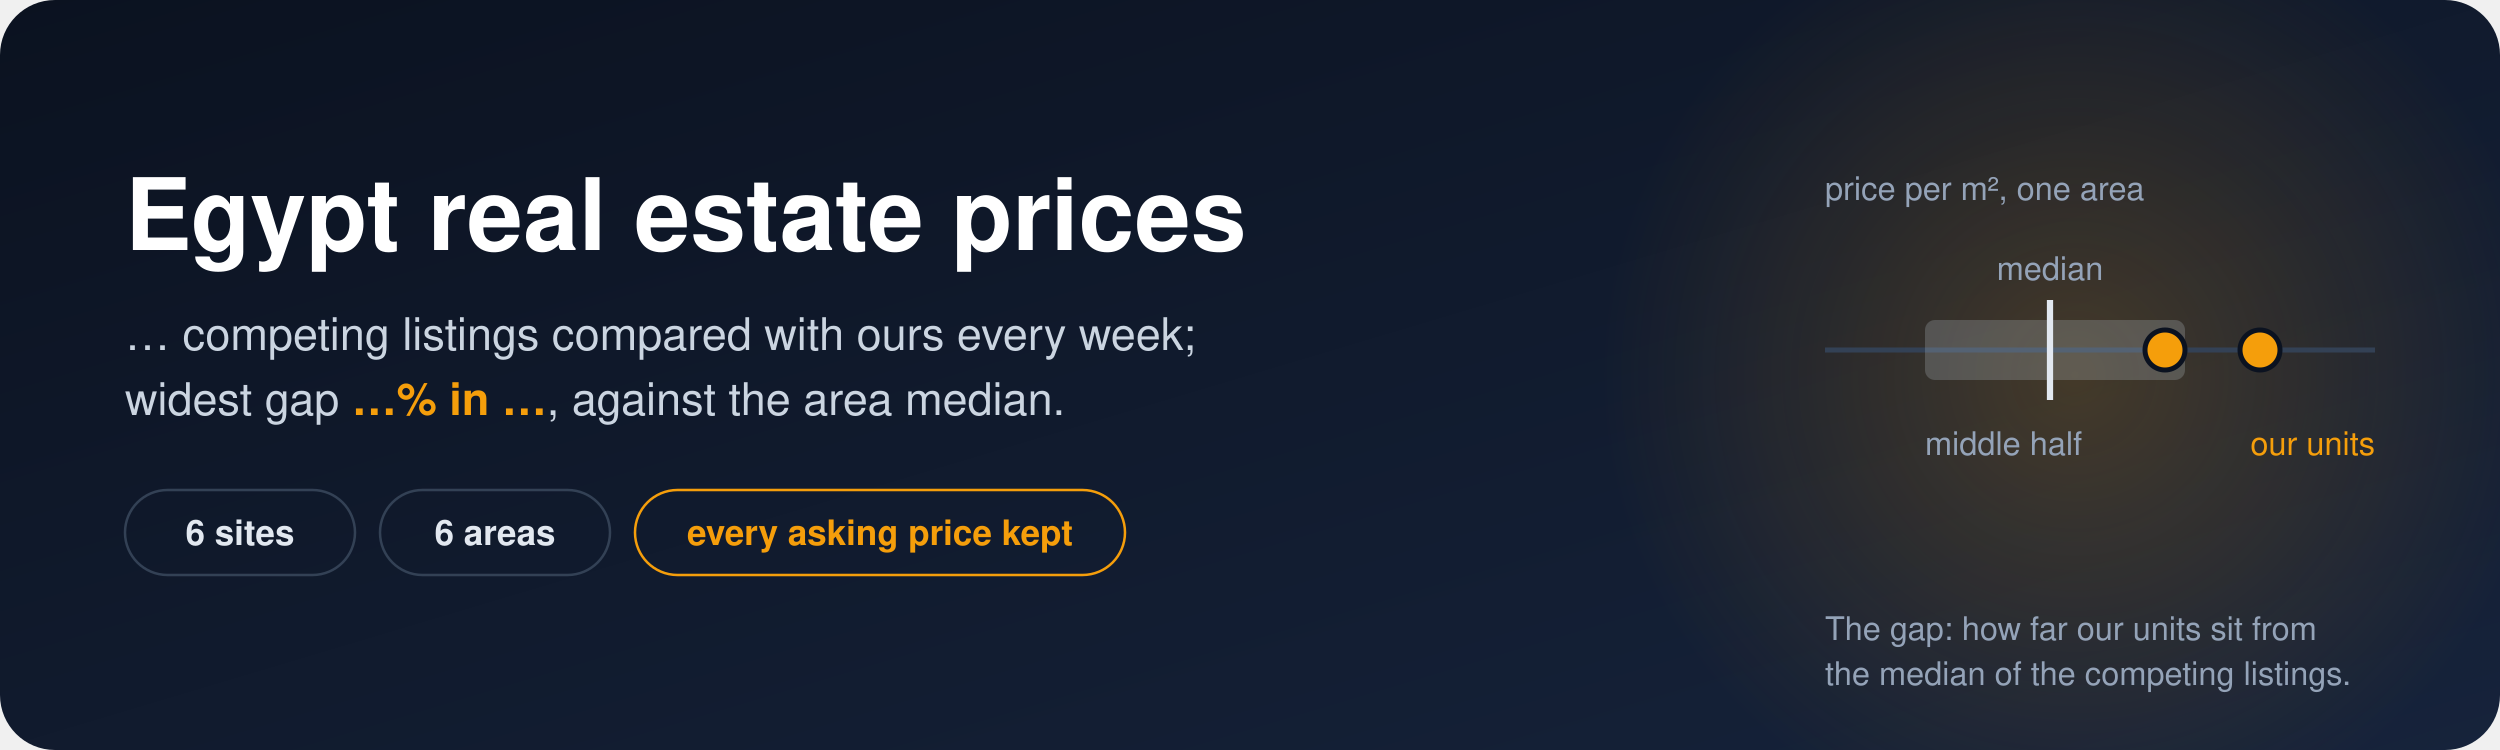
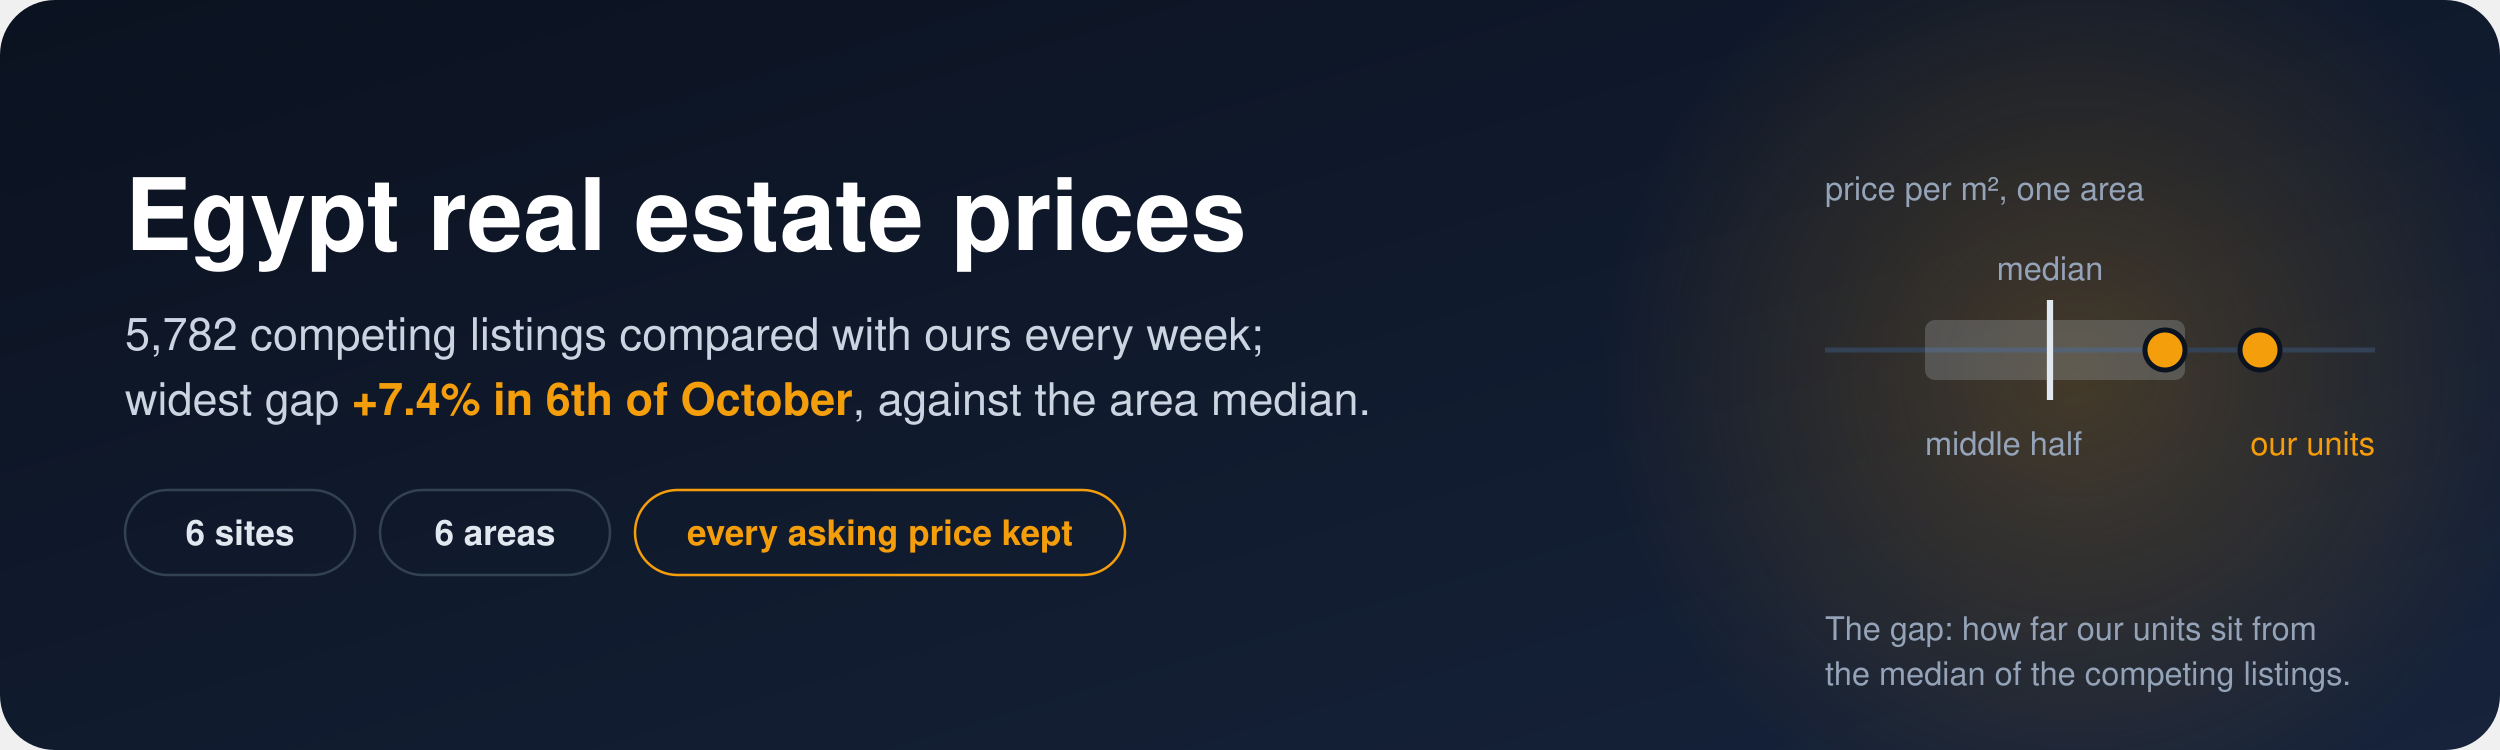
<svg xmlns="http://www.w3.org/2000/svg" viewBox="0 0 1000 300" width="1000" height="300" role="img" aria-label="Egypt real estate prices. Competing listings compared with our units every week in six Egyptian areas, and the area where our asking price per square metre is furthest from the market median. One area's strip: the middle half of competing listings, the area median, and our units to its right.">
  <defs>
    <linearGradient id="bg" x1="0" y1="0" x2="1" y2="1">
      <stop offset="0" stop-color="#0B1220" />
      <stop offset="1" stop-color="#16233B" />
    </linearGradient>
    <radialGradient id="glow" cx="0.5" cy="0.5" r="0.5">
      <stop offset="0" stop-color="#F59E0B" stop-opacity="0.22" />
      <stop offset="1" stop-color="#F59E0B" stop-opacity="0" />
    </radialGradient>
  </defs>
  <style>
    text { font-family: "Segoe UI", -apple-system, Helvetica, Arial, sans-serif; }
    .title { font-size: 40px; font-weight: 700; fill: #FFFFFF; }
    .sub { font-size: 18px; fill: #CBD5E1; }
    .hot { fill: #F59E0B; font-weight: 700; }
    .pill { font-size: 14px; font-weight: 600; fill: #E2E8F0; }
    .note { font-size: 13px; fill: #94A3B8; }
    .track { stroke: #334155; stroke-width: 2; }
    .band { fill: #CBD5E1; fill-opacity: 0.22; }
    .median { stroke: #E2E8F0; stroke-width: 2.5; }
    .ours { fill: #F59E0B; stroke: #0B1220; stroke-width: 2; }
  </style>
  <rect width="1000" height="300" rx="22" fill="url(#bg)" />
  <circle cx="830" cy="150" r="190" fill="url(#glow)" />
  <text x="50" y="100" class="title">Egypt real estate prices</text>
  <text x="50" y="140" class="sub">
-     <tspan id="nb-listings_compared">…</tspan> competing listings compared with ours every week;</text>
+     <tspan id="nb-listings_compared">5,782</tspan> competing listings compared with ours every week;</text>
  <text x="50" y="166" class="sub">widest gap <tspan class="hot">
-       <tspan id="nb-widest_gap_pct">…</tspan>% in <tspan id="nb-widest_gap_area">…</tspan>
+       <tspan id="nb-widest_gap_pct">+7.4</tspan>% in <tspan id="nb-widest_gap_area">6th of October</tspan>
    </tspan>, against the area median.</text>
  <g>
    <rect x="50" y="196" width="92" height="34" rx="17" fill="none" stroke="#334155" />
-     <text x="96" y="218" class="pill" text-anchor="middle">6 sites</text>
+     <text x="96" y="218" class="pill" text-anchor="middle">
+       <tspan id="nb-sites_read">6</tspan> sites</text>
    <rect x="152" y="196" width="92" height="34" rx="17" fill="none" stroke="#334155" />
-     <text x="198" y="218" class="pill" text-anchor="middle">6 areas</text>
+     <text x="198" y="218" class="pill" text-anchor="middle">
+       <tspan id="nb-areas_read">6</tspan> areas</text>
    <rect x="254" y="196" width="196" height="34" rx="17" fill="none" stroke="#F59E0B" />
    <text x="352" y="218" class="pill" text-anchor="middle" style="fill:#F59E0B">every asking price kept</text>
  </g>
  <g>
    <text x="730" y="80" class="note">price per m², one area</text>
    <line x1="730" y1="140" x2="950" y2="140" class="track" />
    <rect x="770" y="128" width="104" height="24" rx="4" class="band" />
    <line x1="820" y1="120" x2="820" y2="160" class="median" />
    <circle cx="866" cy="140" r="8" class="ours" />
    <circle cx="904" cy="140" r="8" class="ours" />
    <text x="820" y="112" class="note" text-anchor="middle">median</text>
    <text x="770" y="182" class="note">middle half</text>
    <text x="950" y="182" class="note" text-anchor="end" style="fill:#F59E0B">our units</text>
    <text x="730" y="256" class="note">The gap: how far our units sit from</text>
    <text x="730" y="274" class="note">the median of the competing listings.</text>
  </g>
</svg>
